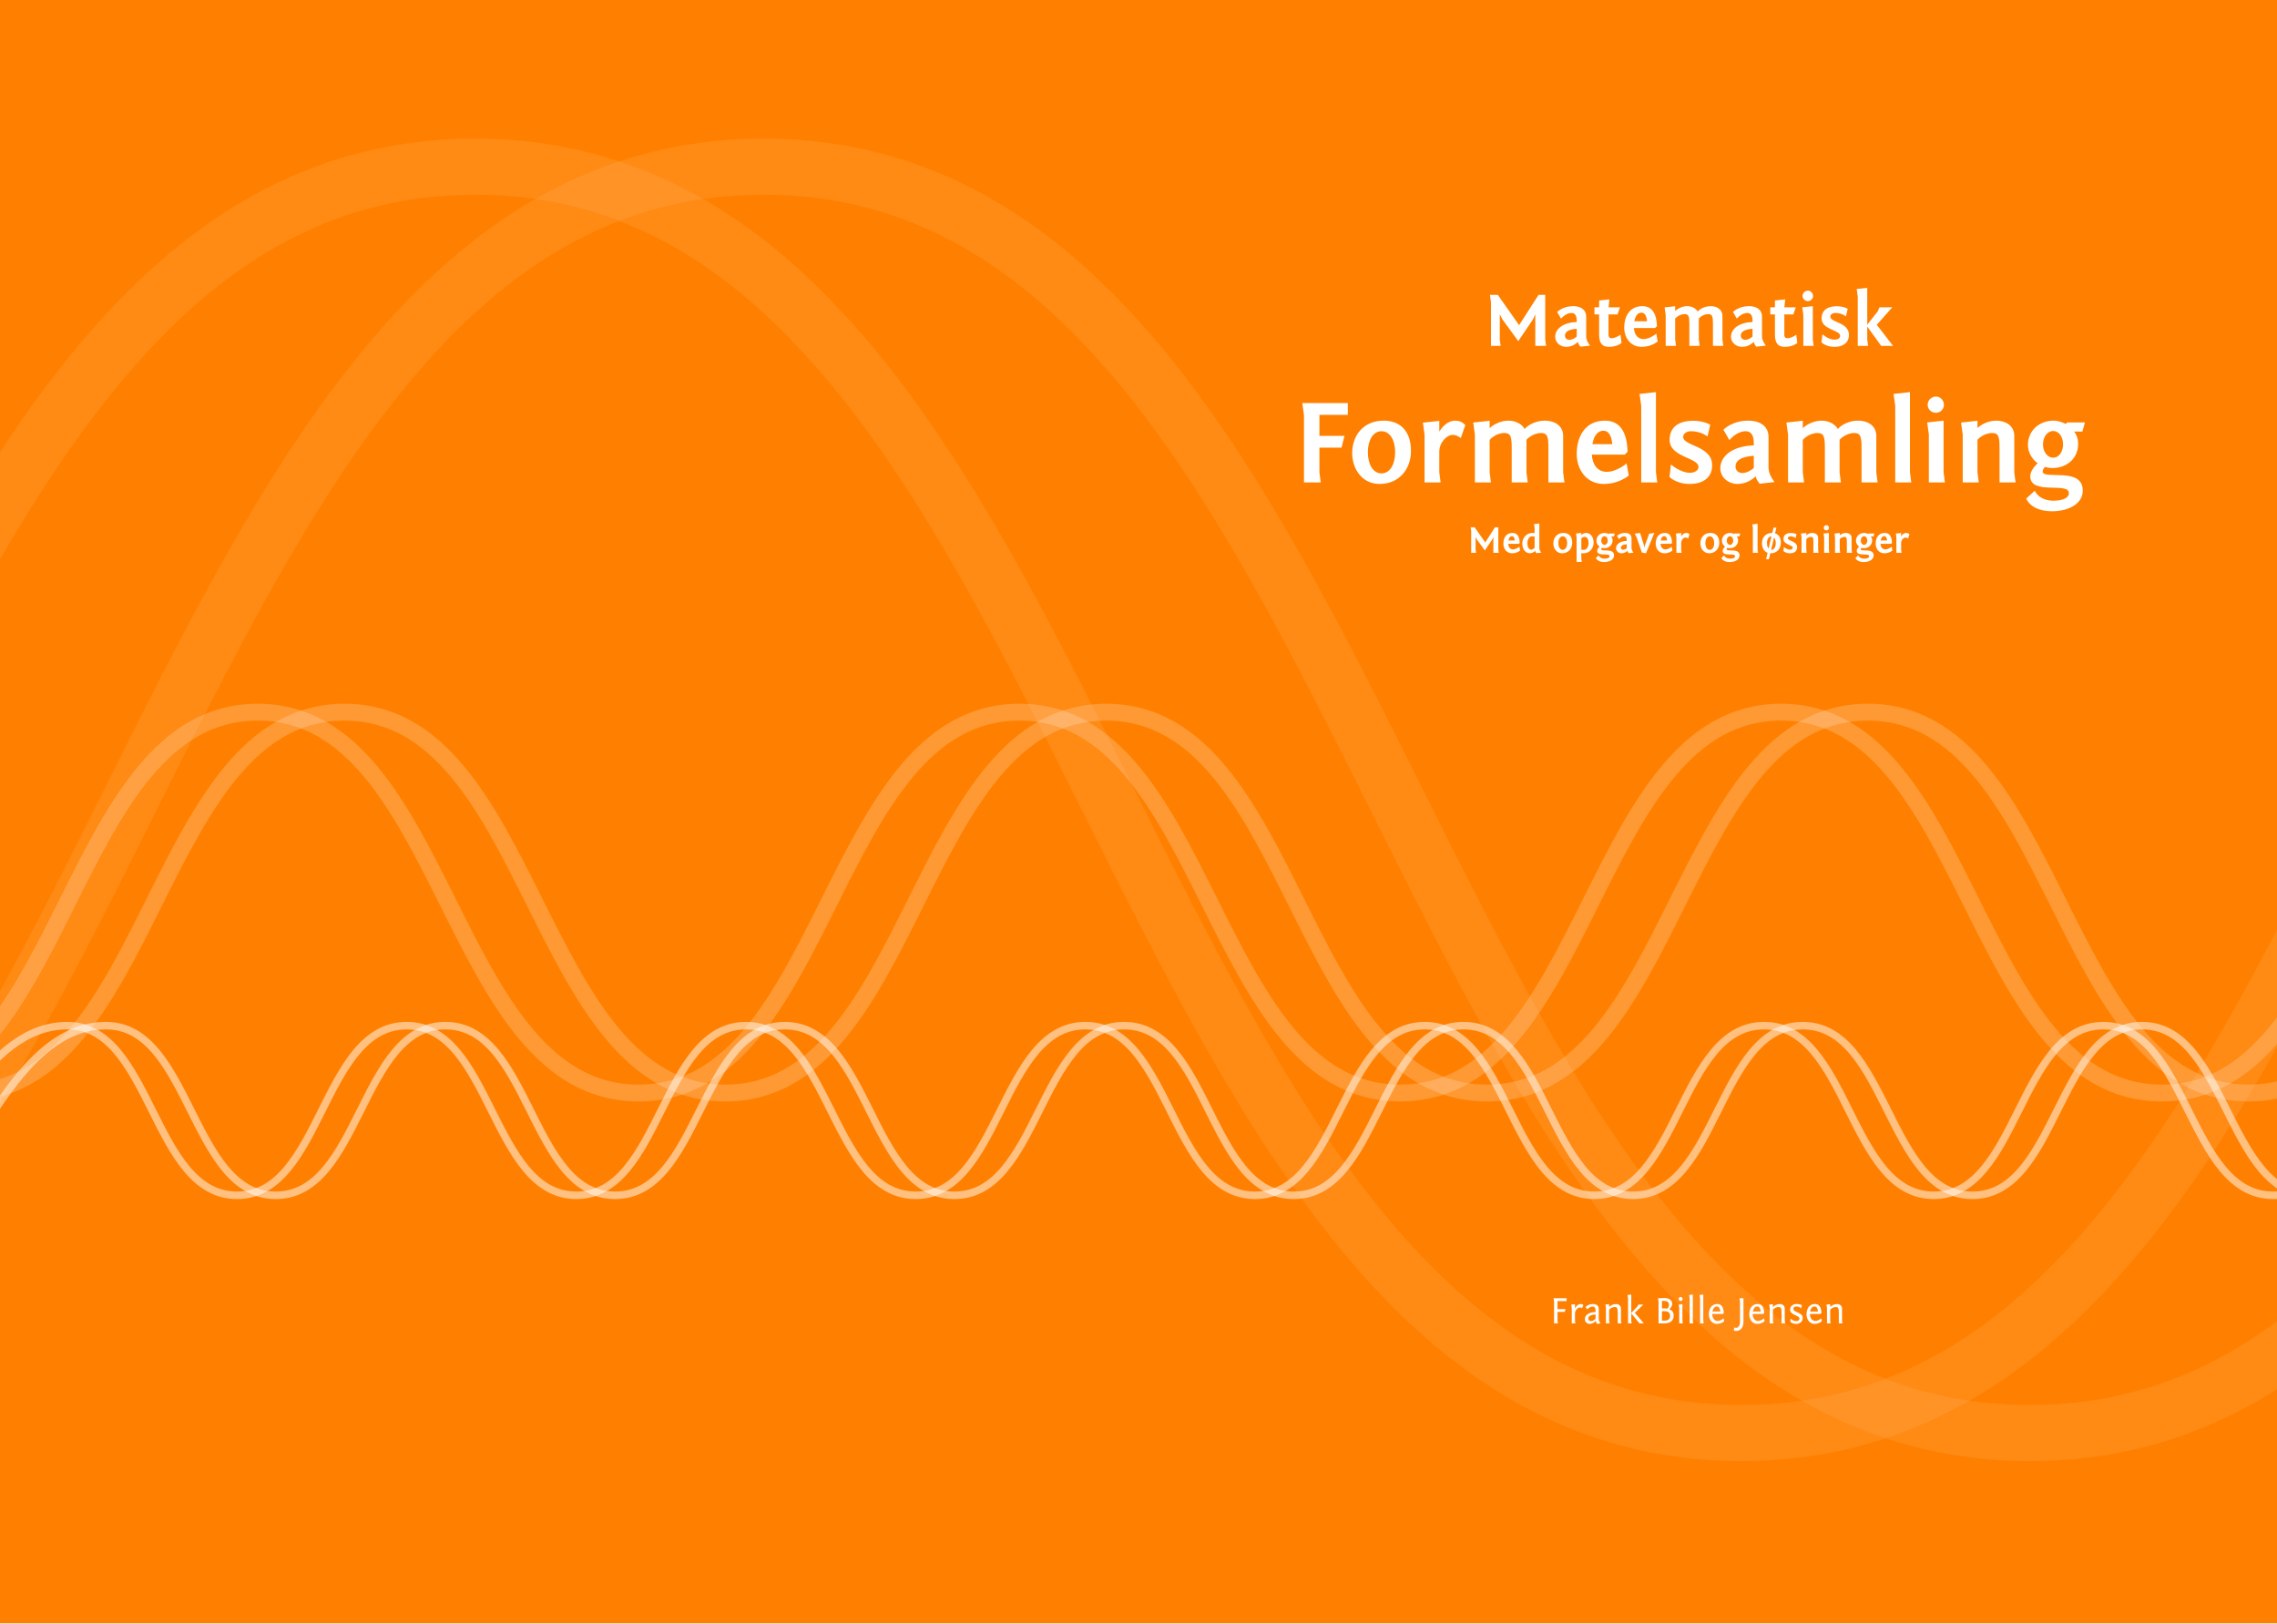
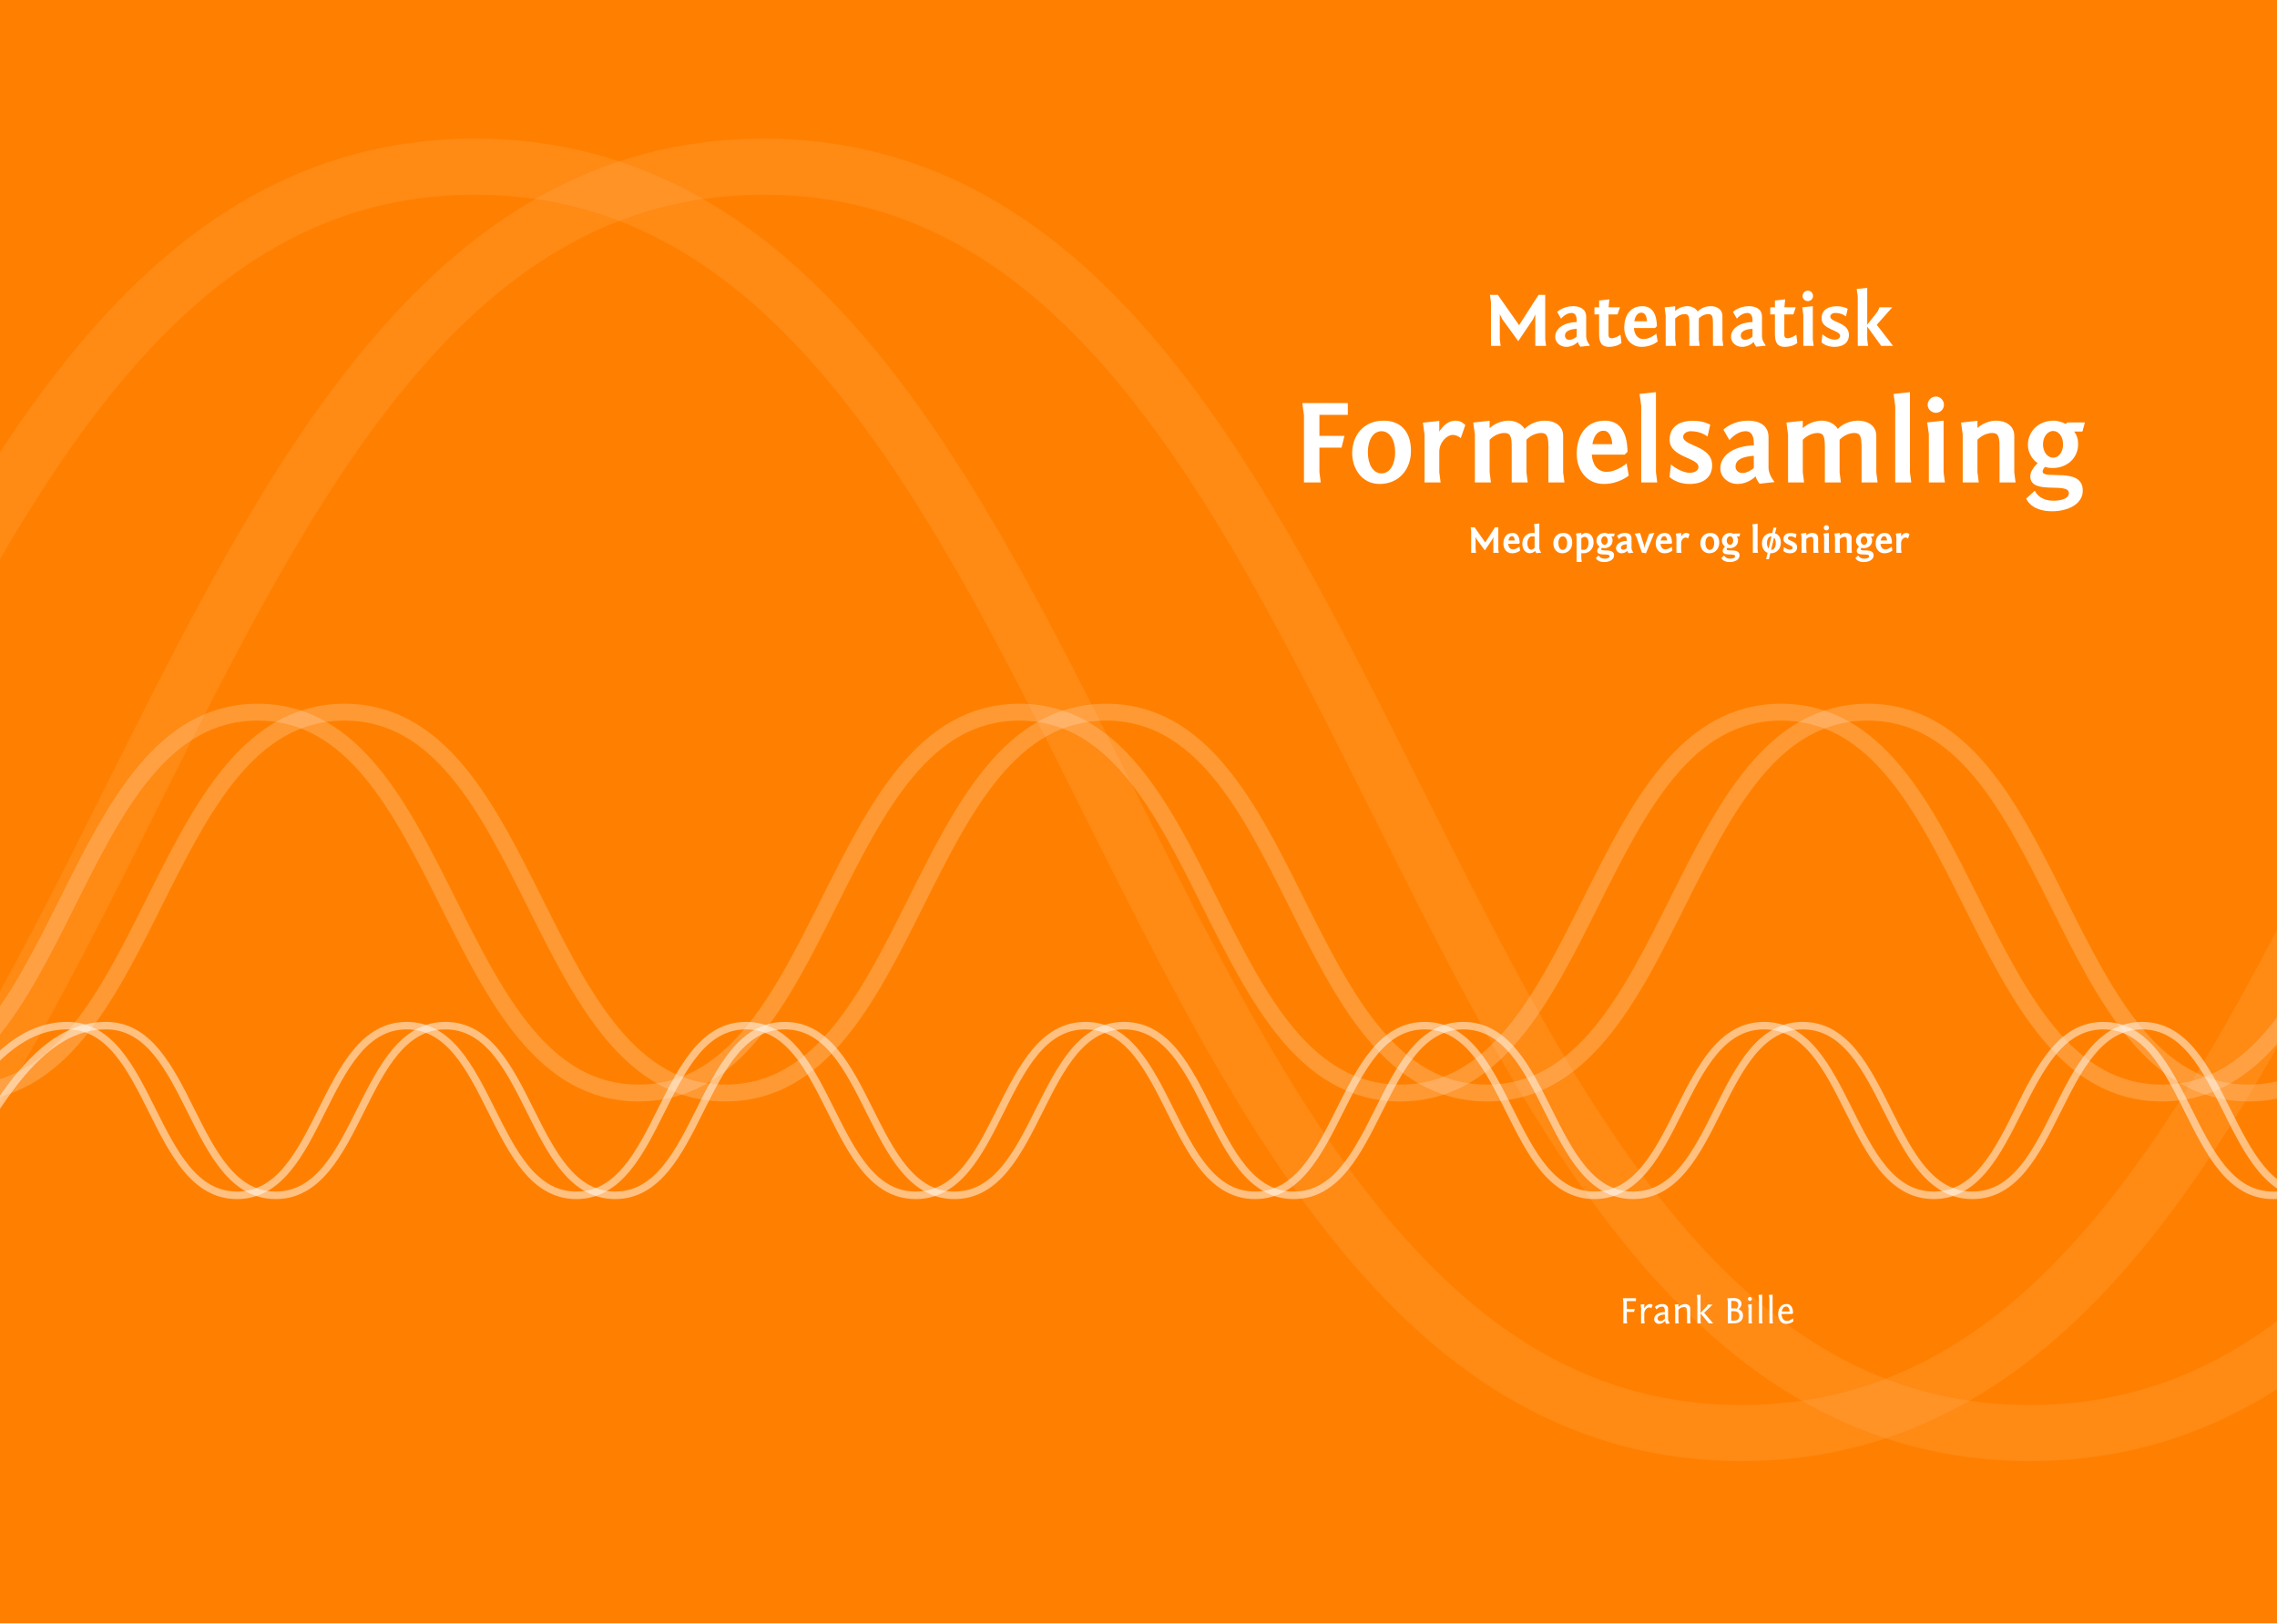
<svg xmlns="http://www.w3.org/2000/svg" width="1073.622" height="765.354" id="svg2" version="1.0">
  <defs id="defs4">
    <marker orient="auto" refY="0" refX="0" id="Arrow2Mend" style="overflow:visible">
      <path id="path3166" style="font-size:12px;fill-rule:evenodd;stroke-width:0.625;stroke-linejoin:round" d="M 8.719,4.034 L -2.207,0.016 L 8.719,-4.002 C 6.973,-1.63 6.983,1.616 8.719,4.034 z " transform="scale(-0.6,-0.6)" />
    </marker>
    <linearGradient id="linearGradient3147">
      <stop offset="0" style="stop-color:#ff8000;stop-opacity:1;" id="stop3149" />
      <stop offset="1" style="stop-color:#ff8000;stop-opacity:0;" id="stop3151" />
    </linearGradient>
    <linearGradient id="linearGradient3159">
      <stop offset="0" style="stop-color:#ff8000;stop-opacity:1;" id="stop3161" />
      <stop offset="1" style="stop-color:#ff8000;stop-opacity:0;" id="stop3163" />
    </linearGradient>
-     <filter x="-0.079" width="1.157" y="-0.253" height="1.506" id="filter9379">
-       <feGaussianBlur stdDeviation="12.279" id="feGaussianBlur9381" />
-     </filter>
  </defs>
  <g id="layer1">
    <rect style="fill:#ff8000;fill-opacity:1;stroke:none;stroke-width:1.641;stroke-linecap:round;stroke-miterlimit:4;stroke-dasharray:1.641, 3.282;stroke-dashoffset:0;stroke-opacity:0.502" transform="matrix(0,-1,1,0,0,0)" y="0" x="-765.354" height="1073.622" width="765.354" id="rect2174" />
    <rect style="fill:none;fill-opacity:1;stroke:none;stroke-width:5.65;stroke-linecap:round;stroke-miterlimit:4;stroke-dasharray:5.65, 11.3;stroke-dashoffset:0;stroke-opacity:0.502" y="10.63" x="538.243" height="742.663" width="524.75" id="rect3161" />
    <g id="g8244" transform="translate(-8.228347,-21.77165)">
      <path id="path6302" d="M -40,585.354 C -20,565.354 0,505.354 40,505.354 C 80,505.354 80,585.354 120,585.354 C 160,585.354 160,505.354 200,505.354 C 240,505.354 240,585.354 280,585.354 C 320,585.354 320,505.354 360,505.354 C 400,505.354 400,585.354 440,585.354 C 480,585.354 480,505.354 520,505.354 C 560,505.354 560,585.354 600,585.354 C 640,585.354 640,505.354 680,505.354 C 720,505.354 720,585.354 760,585.354 C 800,585.354 800,505.354 840,505.354 C 880,505.354 880,585.354 920,585.354 C 960,585.354 960,505.354 1000,505.354 C 1040,505.354 1040,585.354 1080,585.354 C 1120,585.354 1140,525.354 1160,505.354" style="fill:none;fill-rule:evenodd;stroke:#ffffff;stroke-width:3.543;stroke-linecap:round;stroke-linejoin:miter;stroke-miterlimit:4;stroke-dasharray:none;stroke-opacity:0.502" />
      <path style="fill:none;fill-rule:evenodd;stroke:#ffffff;stroke-width:3.543;stroke-linecap:round;stroke-linejoin:miter;stroke-miterlimit:4;stroke-dasharray:none;stroke-opacity:0.502" d="M -21.772,585.354 C -1.772,565.354 18.228,505.354 58.228,505.354 C 98.228,505.354 98.228,585.354 138.228,585.354 C 178.228,585.354 178.228,505.354 218.228,505.354 C 258.228,505.354 258.228,585.354 298.228,585.354 C 338.228,585.354 338.228,505.354 378.228,505.354 C 418.228,505.354 418.228,585.354 458.228,585.354 C 498.228,585.354 498.228,505.354 538.228,505.354 C 578.228,505.354 578.228,585.354 618.228,585.354 C 658.228,585.354 658.228,505.354 698.228,505.354 C 738.228,505.354 738.228,585.354 778.228,585.354 C 818.228,585.354 818.228,505.354 858.228,505.354 C 898.228,505.354 898.228,585.354 938.228,585.354 C 978.228,585.354 978.228,505.354 1018.228,505.354 C 1058.228,505.354 1058.228,585.354 1098.228,585.354 C 1138.228,585.354 1158.228,525.354 1178.228,505.354" id="path7273" />
    </g>
    <g transform="matrix(2.244584,0,0,2.244584,-686.5384,-798.5223)" id="g8248" style="stroke:#ffffff;stroke-opacity:0.2">
      <path style="fill:none;fill-rule:evenodd;stroke:#ffffff;stroke-width:3.543;stroke-linecap:round;stroke-linejoin:miter;stroke-miterlimit:4;stroke-dasharray:none;stroke-opacity:0.2" d="M -40,585.354 C -20,565.354 0,505.354 40,505.354 C 80,505.354 80,585.354 120,585.354 C 160,585.354 160,505.354 200,505.354 C 240,505.354 240,585.354 280,585.354 C 320,585.354 320,505.354 360,505.354 C 400,505.354 400,585.354 440,585.354 C 480,585.354 480,505.354 520,505.354 C 560,505.354 560,585.354 600,585.354 C 640,585.354 640,505.354 680,505.354 C 720,505.354 720,585.354 760,585.354 C 800,585.354 800,505.354 840,505.354 C 880,505.354 880,585.354 920,585.354 C 960,585.354 960,505.354 1000,505.354 C 1040,505.354 1040,585.354 1080,585.354 C 1120,585.354 1140,525.354 1160,505.354" id="path8250" />
      <path id="path8252" d="M -21.772,585.354 C -1.772,565.354 18.228,505.354 58.228,505.354 C 98.228,505.354 98.228,585.354 138.228,585.354 C 178.228,585.354 178.228,505.354 218.228,505.354 C 258.228,505.354 258.228,585.354 298.228,585.354 C 338.228,585.354 338.228,505.354 378.228,505.354 C 418.228,505.354 418.228,585.354 458.228,585.354 C 498.228,585.354 498.228,505.354 538.228,505.354 C 578.228,505.354 578.228,585.354 618.228,585.354 C 658.228,585.354 658.228,505.354 698.228,505.354 C 738.228,505.354 738.228,585.354 778.228,585.354 C 818.228,585.354 818.228,505.354 858.228,505.354 C 898.228,505.354 898.228,585.354 938.228,585.354 C 978.228,585.354 978.228,505.354 1018.228,505.354 C 1058.228,505.354 1058.228,585.354 1098.228,585.354 C 1138.228,585.354 1158.228,525.354 1178.228,505.354" style="fill:none;fill-rule:evenodd;stroke:#ffffff;stroke-width:3.543;stroke-linecap:round;stroke-linejoin:miter;stroke-miterlimit:4;stroke-dasharray:none;stroke-opacity:0.2" />
    </g>
    <g style="stroke:#ffffff;stroke-opacity:0.082" id="g8254" transform="matrix(7.463713,0,0,7.463713,-3657.181,-3693.242)">
      <path id="path8256" d="M -40,585.354 C -20,565.354 0,505.354 40,505.354 C 80,505.354 80,585.354 120,585.354 C 160,585.354 160,505.354 200,505.354 C 240,505.354 240,585.354 280,585.354 C 320,585.354 320,505.354 360,505.354 C 400,505.354 400,585.354 440,585.354 C 480,585.354 480,505.354 520,505.354 C 560,505.354 560,585.354 600,585.354 C 640,585.354 640,505.354 680,505.354 C 720,505.354 720,585.354 760,585.354 C 800,585.354 800,505.354 840,505.354 C 880,505.354 880,585.354 920,585.354 C 960,585.354 960,505.354 1000,505.354 C 1040,505.354 1040,585.354 1080,585.354 C 1120,585.354 1140,525.354 1160,505.354" style="fill:none;fill-rule:evenodd;stroke:#ffffff;stroke-width:3.543;stroke-linecap:round;stroke-linejoin:miter;stroke-miterlimit:4;stroke-dasharray:none;stroke-opacity:0.082" />
      <path style="fill:none;fill-rule:evenodd;stroke:#ffffff;stroke-width:3.543;stroke-linecap:round;stroke-linejoin:miter;stroke-miterlimit:4;stroke-dasharray:none;stroke-opacity:0.082" d="M -21.772,585.354 C -1.772,565.354 18.228,505.354 58.228,505.354 C 98.228,505.354 98.228,585.354 138.228,585.354 C 178.228,585.354 178.228,505.354 218.228,505.354 C 258.228,505.354 258.228,585.354 298.228,585.354 C 338.228,585.354 338.228,505.354 378.228,505.354 C 418.228,505.354 418.228,585.354 458.228,585.354 C 498.228,585.354 498.228,505.354 538.228,505.354 C 578.228,505.354 578.228,585.354 618.228,585.354 C 658.228,585.354 658.228,505.354 698.228,505.354 C 738.228,505.354 738.228,585.354 778.228,585.354 C 818.228,585.354 818.228,505.354 858.228,505.354 C 898.228,505.354 898.228,585.354 938.228,585.354 C 978.228,585.354 978.228,505.354 1018.228,505.354 C 1058.228,505.354 1058.228,585.354 1098.228,585.354 C 1138.228,585.354 1158.228,525.354 1178.228,505.354" id="path8258" />
    </g>
    <path style="font-size:12px;font-style:normal;font-weight:normal;text-align:center;text-anchor:middle;fill:#ffffff;fill-opacity:1;stroke:none;stroke-width:1px;stroke-linecap:butt;stroke-linejoin:miter;stroke-opacity:1;font-family:Bitstream Vera Sans" d="M 715.873,160.842 L 722.857,150.51 L 723.901,148.206 L 723.901,163.074 L 728.977,163.074 L 728.581,159.978 L 728.581,139.026 L 725.449,139.026 L 716.269,153.318 L 706.225,139.026 L 702.517,139.026 L 703.021,142.734 L 703.021,163.074 L 707.557,163.074 L 707.161,159.978 L 707.161,148.17 L 708.349,150.51 L 715.873,160.842 M 736.052,150.258 C 736.052,150.258 738.14,147.558 740.984,147.558 C 742.496,147.558 743.432,148.638 743.432,151.158 L 743.432,151.842 C 737.024,152.058 733.28,155.046 733.28,158.826 C 733.28,161.238 735.404,163.542 738.536,163.542 C 740.516,163.542 742.568,162.642 743.972,161.238 C 744.296,162.462 745.196,163.47 745.196,163.47 L 749.732,162.966 C 749.732,162.966 747.896,160.806 747.896,158.646 L 747.896,149.322 C 747.896,145.578 744.728,144.354 741.74,144.354 C 736.88,144.354 734.216,147.09 734.216,147.09 L 736.052,150.258 M 740.012,160.23 C 738.572,160.23 737.888,159.258 737.888,158.25 C 737.888,155.55 741.668,155.154 743.432,155.01 L 743.432,158.682 C 742.64,159.474 741.128,160.23 740.012,160.23 M 758.82,141.15 L 753.996,141.69 L 753.996,144.894 L 751.8,144.894 L 751.8,148.242 L 753.996,148.242 L 753.996,157.71 C 753.996,161.922 755.544,163.542 758.604,163.542 C 762.528,163.542 764.544,161.706 764.544,161.706 L 764.076,157.782 C 763.248,158.502 761.268,159.474 759.936,159.474 C 759.072,159.474 758.424,159.114 758.424,157.818 L 758.424,148.242 L 762.672,148.242 L 763.824,144.894 L 758.46,144.894 L 758.82,141.15 M 774.405,144.354 C 768.393,144.354 765.837,149.178 765.837,154.434 C 765.837,159.078 768.681,163.542 774.045,163.542 C 778.725,163.542 781.605,160.986 781.605,160.986 L 780.957,157.314 C 780.957,157.314 778.041,159.87 774.909,159.87 C 772.065,159.87 770.589,157.566 770.409,154.65 L 780.381,154.65 L 781.245,153.786 C 781.173,151.086 780.705,144.354 774.405,144.354 M 773.973,147.414 C 775.881,147.414 776.493,149.754 776.601,151.482 L 770.589,151.482 C 770.985,149.214 771.993,147.414 773.973,147.414 M 812.53,163.074 L 812.134,160.05 L 812.134,148.962 C 812.134,145.83 809.434,144.354 806.698,144.354 C 802.666,144.354 800.542,146.766 800.47,146.874 C 799.534,145.254 797.554,144.354 795.574,144.354 C 793.594,144.354 791.434,145.182 789.85,146.622 L 789.85,144.39 L 784.882,144.93 L 785.386,148.566 L 785.386,163.074 L 790.246,163.074 L 789.85,159.978 L 789.85,150.186 C 789.85,150.186 791.614,148.098 794.35,148.098 C 796.186,148.098 796.546,149.178 796.546,152.562 L 796.546,163.074 L 801.406,163.074 L 801.01,160.05 L 801.01,150.15 C 801.01,150.15 802.81,148.098 805.474,148.098 C 807.31,148.098 807.67,149.178 807.67,152.562 L 807.67,163.074 L 812.53,163.074 M 818.951,150.258 C 818.951,150.258 821.039,147.558 823.883,147.558 C 825.395,147.558 826.331,148.638 826.331,151.158 L 826.331,151.842 C 819.923,152.058 816.179,155.046 816.179,158.826 C 816.179,161.238 818.303,163.542 821.435,163.542 C 823.415,163.542 825.467,162.642 826.871,161.238 C 827.195,162.462 828.095,163.47 828.095,163.47 L 832.631,162.966 C 832.631,162.966 830.795,160.806 830.795,158.646 L 830.795,149.322 C 830.795,145.578 827.627,144.354 824.639,144.354 C 819.779,144.354 817.115,147.09 817.115,147.09 L 818.951,150.258 M 822.911,160.23 C 821.471,160.23 820.787,159.258 820.787,158.25 C 820.787,155.55 824.567,155.154 826.331,155.01 L 826.331,158.682 C 825.539,159.474 824.027,160.23 822.911,160.23 M 841.718,141.15 L 836.894,141.69 L 836.894,144.894 L 834.698,144.894 L 834.698,148.242 L 836.894,148.242 L 836.894,157.71 C 836.894,161.922 838.442,163.542 841.502,163.542 C 845.426,163.542 847.442,161.706 847.442,161.706 L 846.974,157.782 C 846.146,158.502 844.166,159.474 842.834,159.474 C 841.97,159.474 841.322,159.114 841.322,157.818 L 841.322,148.242 L 845.57,148.242 L 846.722,144.894 L 841.358,144.894 L 841.718,141.15 M 854.747,144.354 L 849.779,144.894 L 850.283,148.53 L 850.283,163.074 L 855.143,163.074 L 854.747,159.978 L 854.747,144.354 M 849.923,139.566 C 849.923,140.898 851.075,141.978 852.443,141.978 C 853.739,141.978 854.855,140.898 854.855,139.566 C 854.855,138.162 853.739,137.046 852.443,137.046 C 851.075,137.046 849.923,138.162 849.923,139.566 M 858.858,161.418 C 858.858,161.418 860.874,163.542 864.978,163.542 C 869.082,163.542 871.782,161.562 871.782,157.89 C 871.782,151.842 862.998,152.166 862.998,149.25 C 862.998,148.278 864.078,147.558 865.302,147.558 C 868.578,147.558 870.378,149.178 870.378,149.178 L 871.206,145.578 C 871.206,145.578 869.226,144.39 866.058,144.39 C 862.386,144.39 858.894,145.758 858.894,150.186 C 858.894,155.478 867.642,155.55 867.642,158.358 C 867.642,159.582 866.31,160.158 865.014,160.158 C 862.206,160.158 859.29,157.638 859.29,157.638 L 858.858,161.418 M 880.413,135.714 L 875.445,136.254 L 875.949,139.89 L 875.949,163.074 L 880.809,163.074 L 880.413,159.978 L 880.413,153.966 L 887.001,163.074 L 892.581,163.074 L 884.913,153.138 L 892.221,144.894 L 886.209,144.894 L 885.345,146.838 L 880.413,153.102 L 880.413,135.714 M 614.836,195.813 L 614.836,227.453 L 622.732,227.453 L 622.116,222.637 L 622.116,211.045 L 632.532,211.045 L 633.932,205.501 L 622.116,205.501 L 622.116,195.589 L 635.5,195.589 L 635.5,190.045 L 614.052,190.045 L 614.836,195.813 M 665.278,212.669 C 665.278,202.757 659.734,198.333 652.398,198.333 C 642.878,198.333 637.558,205.333 637.558,213.677 C 637.558,220.733 641.982,228.181 650.494,228.181 C 659.846,228.181 665.278,221.013 665.278,212.669 M 644.95,213.229 C 644.95,207.629 647.358,203.317 651.39,203.317 C 655.422,203.317 657.83,207.629 657.83,213.229 C 657.83,218.829 655.422,223.197 651.39,223.197 C 647.358,223.197 644.95,218.829 644.95,213.229 M 690.898,200.405 C 689.554,199.005 687.986,198.333 686.25,198.333 C 681.378,198.333 678.634,203.541 678.634,203.541 L 678.634,198.445 L 670.906,199.285 L 671.69,204.941 L 671.69,227.453 L 679.25,227.453 L 678.634,222.637 L 678.634,213.005 C 678.634,208.637 682.106,205.053 685.018,205.053 C 687.146,205.053 688.77,206.565 688.77,206.565 L 690.898,200.405 M 737.648,227.453 L 737.032,222.749 L 737.032,205.501 C 737.032,200.629 732.832,198.333 728.576,198.333 C 722.304,198.333 719,202.085 718.888,202.253 C 717.432,199.733 714.352,198.333 711.272,198.333 C 708.192,198.333 704.832,199.621 702.368,201.861 L 702.368,198.389 L 694.64,199.229 L 695.424,204.885 L 695.424,227.453 L 702.984,227.453 L 702.368,222.637 L 702.368,207.405 C 702.368,207.405 705.112,204.157 709.368,204.157 C 712.224,204.157 712.784,205.837 712.784,211.101 L 712.784,227.453 L 720.344,227.453 L 719.728,222.749 L 719.728,207.349 C 719.728,207.349 722.528,204.157 726.672,204.157 C 729.528,204.157 730.088,205.837 730.088,211.101 L 730.088,227.453 L 737.648,227.453 M 756.763,198.333 C 747.412,198.333 743.435,205.837 743.435,214.013 C 743.435,221.237 747.86,228.181 756.203,228.181 C 763.483,228.181 767.963,224.205 767.963,224.205 L 766.955,218.493 C 766.955,218.493 762.419,222.469 757.547,222.469 C 753.124,222.469 750.827,218.885 750.547,214.349 L 766.059,214.349 L 767.403,213.005 C 767.291,208.805 766.563,198.333 756.763,198.333 M 756.091,203.093 C 759.059,203.093 760.011,206.733 760.179,209.421 L 750.827,209.421 C 751.443,205.893 753.011,203.093 756.091,203.093 M 780.79,184.893 L 773.062,185.733 L 773.846,191.389 L 773.846,227.453 L 781.406,227.453 L 780.79,222.637 L 780.79,184.893 M 787.183,224.877 C 787.183,224.877 790.319,228.181 796.703,228.181 C 803.087,228.181 807.287,225.101 807.287,219.389 C 807.287,209.981 793.623,210.485 793.623,205.949 C 793.623,204.437 795.303,203.317 797.207,203.317 C 802.303,203.317 805.103,205.837 805.103,205.837 L 806.391,200.237 C 806.391,200.237 803.311,198.389 798.383,198.389 C 792.671,198.389 787.239,200.517 787.239,207.405 C 787.239,215.637 800.847,215.749 800.847,220.117 C 800.847,222.021 798.775,222.917 796.759,222.917 C 792.391,222.917 787.855,218.997 787.855,218.997 L 787.183,224.877 M 815.448,207.517 C 815.448,207.517 818.696,203.317 823.12,203.317 C 825.472,203.317 826.928,204.997 826.928,208.917 L 826.928,209.981 C 816.96,210.317 811.136,214.965 811.136,220.845 C 811.136,224.597 814.44,228.181 819.312,228.181 C 822.392,228.181 825.584,226.781 827.768,224.597 C 828.272,226.501 829.672,228.069 829.672,228.069 L 836.728,227.285 C 836.728,227.285 833.872,223.925 833.872,220.565 L 833.872,206.061 C 833.872,200.237 828.944,198.333 824.296,198.333 C 816.736,198.333 812.592,202.589 812.592,202.589 L 815.448,207.517 M 821.608,223.029 C 819.368,223.029 818.304,221.517 818.304,219.949 C 818.304,215.749 824.184,215.133 826.928,214.909 L 826.928,220.621 C 825.696,221.853 823.344,223.029 821.608,223.029 M 885.304,227.453 L 884.688,222.749 L 884.688,205.501 C 884.688,200.629 880.488,198.333 876.232,198.333 C 869.961,198.333 866.656,202.085 866.544,202.253 C 865.088,199.733 862.008,198.333 858.928,198.333 C 855.848,198.333 852.488,199.621 850.024,201.861 L 850.024,198.389 L 842.296,199.229 L 843.08,204.885 L 843.08,227.453 L 850.64,227.453 L 850.024,222.637 L 850.024,207.405 C 850.024,207.405 852.769,204.157 857.024,204.157 C 859.88,204.157 860.44,205.837 860.44,211.101 L 860.44,227.453 L 868,227.453 L 867.384,222.749 L 867.384,207.349 C 867.384,207.349 870.184,204.157 874.328,204.157 C 877.184,204.157 877.744,205.837 877.744,211.101 L 877.744,227.453 L 885.304,227.453 M 900.556,184.893 L 892.828,185.733 L 893.612,191.389 L 893.612,227.453 L 901.172,227.453 L 900.556,222.637 L 900.556,184.893 M 916.412,198.333 L 908.684,199.173 L 909.468,204.829 L 909.468,227.453 L 917.028,227.453 L 916.412,222.637 L 916.412,198.333 M 908.908,190.885 C 908.908,192.957 910.701,194.637 912.828,194.637 C 914.844,194.637 916.58,192.957 916.58,190.885 C 916.58,188.701 914.844,186.965 912.828,186.965 C 910.701,186.965 908.908,188.701 908.908,190.885 M 950.36,227.453 L 949.744,222.749 L 949.744,205.501 C 949.744,200.629 945.544,198.333 941.288,198.333 C 938.208,198.333 934.848,199.565 932.384,201.805 L 932.384,198.389 L 924.656,199.229 L 925.44,204.885 L 925.44,227.453 L 933,227.453 L 932.384,222.637 L 932.384,207.349 C 932.384,207.349 935.128,204.157 939.384,204.157 C 942.24,204.157 942.8,205.837 942.8,211.101 L 942.8,227.453 L 950.36,227.453 M 967.762,220.677 C 974.594,220.677 979.858,216.029 979.858,209.365 C 979.858,207.181 979.298,205.165 977.954,203.485 L 981.874,203.485 L 983.05,199.173 L 974.874,199.173 L 973.866,199.901 C 973.362,199.453 970.674,198.333 968.378,198.333 C 961.266,198.333 956.17,203.261 956.17,209.813 C 956.17,213.341 958.298,216.757 960.762,218.381 C 959.026,220.117 957.29,222.301 957.29,224.541 C 957.29,233.669 975.49,227.061 975.49,232.493 C 975.49,235.237 971.514,236.077 968.266,236.077 C 961.21,236.077 959.418,231.373 959.418,231.373 L 955.386,235.069 C 955.386,235.069 957.402,241.061 967.65,241.061 C 974.65,241.061 982.042,237.925 982.042,231.317 C 982.042,219.837 963.114,226.501 963.114,222.301 C 963.114,221.629 963.562,220.845 964.29,220.117 C 964.29,220.117 965.466,220.677 967.762,220.677 M 963.282,209.533 C 963.282,205.725 965.578,203.205 968.098,203.205 C 970.618,203.205 972.746,205.725 972.746,209.533 C 972.746,213.285 970.618,215.805 968.098,215.805 C 965.578,215.805 963.282,213.285 963.282,209.533 M 700.111,259.518 L 703.603,254.352 L 704.125,253.2 L 704.125,260.634 L 706.663,260.634 L 706.465,259.086 L 706.465,248.61 L 704.899,248.61 L 700.309,255.756 L 695.287,248.61 L 693.433,248.61 L 693.685,250.464 L 693.685,260.634 L 695.953,260.634 L 695.755,259.086 L 695.755,253.182 L 696.349,254.352 L 700.111,259.518 M 713.135,251.274 C 710.129,251.274 708.851,253.686 708.851,256.314 C 708.851,258.636 710.273,260.868 712.955,260.868 C 715.295,260.868 716.735,259.59 716.735,259.59 L 716.411,257.754 C 716.411,257.754 714.953,259.032 713.387,259.032 C 711.965,259.032 711.227,257.88 711.137,256.422 L 716.123,256.422 L 716.555,255.99 C 716.519,254.64 716.285,251.274 713.135,251.274 M 712.919,252.804 C 713.873,252.804 714.179,253.974 714.233,254.838 L 711.227,254.838 C 711.425,253.704 711.929,252.804 712.919,252.804 M 725.808,246.828 L 723.324,247.098 L 723.576,248.916 L 723.576,251.364 C 723.576,251.364 722.838,251.274 722.532,251.274 C 719.724,251.274 717.78,253.578 717.78,256.26 C 717.78,259.248 719.454,260.85 721.38,260.85 C 722.19,260.85 723.288,260.364 723.846,259.752 C 724.062,260.436 724.458,260.814 724.458,260.814 L 726.726,260.562 C 726.726,260.562 725.808,259.482 725.808,258.402 L 725.808,246.828 M 721.956,259.176 C 720.984,259.176 720.174,258.06 720.174,256.098 C 720.174,254.298 721.11,252.876 722.244,252.876 C 722.946,252.876 723.576,252.984 723.576,252.984 L 723.576,258.33 C 723.018,258.816 722.424,259.176 721.956,259.176 M 741.315,255.882 C 741.315,252.696 739.533,251.274 737.175,251.274 C 734.115,251.274 732.405,253.524 732.405,256.206 C 732.405,258.474 733.827,260.868 736.563,260.868 C 739.569,260.868 741.315,258.564 741.315,255.882 M 734.781,256.062 C 734.781,254.262 735.555,252.876 736.851,252.876 C 738.147,252.876 738.921,254.262 738.921,256.062 C 738.921,257.862 738.147,259.266 736.851,259.266 C 735.555,259.266 734.781,257.862 734.781,256.062 M 743.376,264.954 L 745.806,264.954 L 745.608,263.406 L 745.608,260.796 C 745.968,260.832 746.346,260.868 746.652,260.868 C 749.46,260.868 751.404,258.564 751.404,255.882 C 751.404,252.894 749.73,251.274 747.804,251.274 C 747.084,251.274 746.328,251.616 745.608,252.282 L 745.608,251.274 L 743.124,251.544 L 743.376,253.362 L 743.376,264.954 M 747.228,253.128 C 748.2,253.128 749.01,254.082 749.01,256.044 C 749.01,257.844 748.074,259.248 746.94,259.248 C 746.238,259.248 745.608,259.176 745.608,259.176 L 745.608,253.884 C 745.608,253.884 746.22,253.128 747.228,253.128 M 756.452,258.456 C 758.648,258.456 760.34,256.962 760.34,254.82 C 760.34,254.118 760.16,253.47 759.728,252.93 L 760.988,252.93 L 761.366,251.544 L 758.738,251.544 L 758.414,251.778 C 758.252,251.634 757.388,251.274 756.65,251.274 C 754.364,251.274 752.726,252.858 752.726,254.964 C 752.726,256.098 753.41,257.196 754.202,257.718 C 753.644,258.276 753.086,258.978 753.086,259.698 C 753.086,262.632 758.936,260.508 758.936,262.254 C 758.936,263.136 757.658,263.406 756.614,263.406 C 754.346,263.406 753.77,261.894 753.77,261.894 L 752.474,263.082 C 752.474,263.082 753.122,265.008 756.416,265.008 C 758.666,265.008 761.042,264 761.042,261.876 C 761.042,258.186 754.958,260.328 754.958,258.978 C 754.958,258.762 755.102,258.51 755.336,258.276 C 755.336,258.276 755.714,258.456 756.452,258.456 M 755.012,254.874 C 755.012,253.65 755.75,252.84 756.56,252.84 C 757.37,252.84 758.054,253.65 758.054,254.874 C 758.054,256.08 757.37,256.89 756.56,256.89 C 755.75,256.89 755.012,256.08 755.012,254.874 M 763.357,254.226 C 763.357,254.226 764.401,252.876 765.823,252.876 C 766.579,252.876 767.047,253.416 767.047,254.676 L 767.047,255.018 C 763.843,255.126 761.971,256.62 761.971,258.51 C 761.971,259.716 763.033,260.868 764.599,260.868 C 765.589,260.868 766.615,260.418 767.317,259.716 C 767.479,260.328 767.929,260.832 767.929,260.832 L 770.197,260.58 C 770.197,260.58 769.279,259.5 769.279,258.42 L 769.279,253.758 C 769.279,251.886 767.695,251.274 766.201,251.274 C 763.771,251.274 762.439,252.642 762.439,252.642 L 763.357,254.226 M 765.337,259.212 C 764.617,259.212 764.275,258.726 764.275,258.222 C 764.275,256.872 766.165,256.674 767.047,256.602 L 767.047,258.438 C 766.651,258.834 765.895,259.212 765.337,259.212 M 780.015,251.292 L 777.621,251.634 L 775.623,257.088 L 775.335,258.294 L 775.137,257.088 L 773.301,251.292 L 770.781,251.616 L 771.663,253.29 L 774.147,260.526 L 776.091,260.868 L 780.015,251.292 M 784.959,251.274 C 781.953,251.274 780.675,253.686 780.675,256.314 C 780.675,258.636 782.097,260.868 784.779,260.868 C 787.119,260.868 788.559,259.59 788.559,259.59 L 788.235,257.754 C 788.235,257.754 786.777,259.032 785.211,259.032 C 783.789,259.032 783.051,257.88 782.961,256.422 L 787.947,256.422 L 788.379,255.99 C 788.343,254.64 788.109,251.274 784.959,251.274 M 784.743,252.804 C 785.697,252.804 786.003,253.974 786.057,254.838 L 783.051,254.838 C 783.249,253.704 783.753,252.804 784.743,252.804 M 796.624,251.94 C 796.192,251.49 795.688,251.274 795.13,251.274 C 793.564,251.274 792.682,252.948 792.682,252.948 L 792.682,251.31 L 790.198,251.58 L 790.45,253.398 L 790.45,260.634 L 792.88,260.634 L 792.682,259.086 L 792.682,255.99 C 792.682,254.586 793.798,253.434 794.734,253.434 C 795.418,253.434 795.94,253.92 795.94,253.92 L 796.624,251.94 M 810.643,255.882 C 810.643,252.696 808.861,251.274 806.503,251.274 C 803.443,251.274 801.733,253.524 801.733,256.206 C 801.733,258.474 803.155,260.868 805.891,260.868 C 808.897,260.868 810.643,258.564 810.643,255.882 M 804.109,256.062 C 804.109,254.262 804.883,252.876 806.179,252.876 C 807.475,252.876 808.249,254.262 808.249,256.062 C 808.249,257.862 807.475,259.266 806.179,259.266 C 804.883,259.266 804.109,257.862 804.109,256.062 M 815.62,258.456 C 817.816,258.456 819.508,256.962 819.508,254.82 C 819.508,254.118 819.328,253.47 818.896,252.93 L 820.156,252.93 L 820.534,251.544 L 817.906,251.544 L 817.582,251.778 C 817.42,251.634 816.556,251.274 815.818,251.274 C 813.532,251.274 811.894,252.858 811.894,254.964 C 811.894,256.098 812.578,257.196 813.37,257.718 C 812.812,258.276 812.254,258.978 812.254,259.698 C 812.254,262.632 818.104,260.508 818.104,262.254 C 818.104,263.136 816.826,263.406 815.782,263.406 C 813.514,263.406 812.938,261.894 812.938,261.894 L 811.642,263.082 C 811.642,263.082 812.29,265.008 815.584,265.008 C 817.834,265.008 820.21,264 820.21,261.876 C 820.21,258.186 814.126,260.328 814.126,258.978 C 814.126,258.762 814.27,258.51 814.504,258.276 C 814.504,258.276 814.882,258.456 815.62,258.456 M 814.18,254.874 C 814.18,253.65 814.918,252.84 815.728,252.84 C 816.538,252.84 817.222,253.65 817.222,254.874 C 817.222,256.08 816.538,256.89 815.728,256.89 C 814.918,256.89 814.18,256.08 814.18,254.874 M 828.717,246.954 L 826.233,247.224 L 826.485,249.042 L 826.485,260.634 L 828.915,260.634 L 828.717,259.086 L 828.717,246.954 M 837.594,248.79 L 836.226,248.79 L 835.632,251.274 L 835.542,251.274 C 832.59,251.274 830.772,253.326 830.772,256.224 C 830.772,256.494 830.826,259.734 833.436,260.634 L 832.734,263.64 L 834.048,263.64 L 834.714,260.85 C 834.786,260.85 834.858,260.868 834.93,260.868 C 837.936,260.868 839.682,258.564 839.682,255.882 C 839.682,253.38 838.566,251.958 836.946,251.472 L 837.594,248.79 M 837.288,256.062 C 837.288,257.862 836.514,259.266 835.218,259.266 L 835.092,259.266 L 836.478,253.452 C 837,254.028 837.288,254.964 837.288,256.062 M 833.148,256.062 C 833.148,254.262 833.922,252.876 835.218,252.876 L 835.254,252.876 L 833.904,258.636 C 833.418,258.06 833.148,257.142 833.148,256.062 M 840.897,259.806 C 840.897,259.806 841.905,260.868 843.957,260.868 C 846.009,260.868 847.359,259.878 847.359,258.042 C 847.359,255.018 842.967,255.18 842.967,253.722 C 842.967,253.236 843.507,252.876 844.119,252.876 C 845.757,252.876 846.657,253.686 846.657,253.686 L 847.071,251.886 C 847.071,251.886 846.081,251.292 844.497,251.292 C 842.661,251.292 840.915,251.976 840.915,254.19 C 840.915,256.836 845.289,256.872 845.289,258.276 C 845.289,258.888 844.623,259.176 843.975,259.176 C 842.571,259.176 841.113,257.916 841.113,257.916 L 840.897,259.806 M 857.452,260.634 L 857.254,259.122 L 857.254,253.578 C 857.254,252.012 855.904,251.274 854.536,251.274 C 853.546,251.274 852.466,251.67 851.674,252.39 L 851.674,251.292 L 849.19,251.562 L 849.442,253.38 L 849.442,260.634 L 851.872,260.634 L 851.674,259.086 L 851.674,254.172 C 851.674,254.172 852.556,253.146 853.924,253.146 C 854.842,253.146 855.022,253.686 855.022,255.378 L 855.022,260.634 L 857.452,260.634 M 862.325,251.274 L 859.841,251.544 L 860.093,253.362 L 860.093,260.634 L 862.523,260.634 L 862.325,259.086 L 862.325,251.274 M 859.913,248.88 C 859.913,249.546 860.489,250.086 861.173,250.086 C 861.821,250.086 862.379,249.546 862.379,248.88 C 862.379,248.178 861.821,247.62 861.173,247.62 C 860.489,247.62 859.913,248.178 859.913,248.88 M 873.237,260.634 L 873.039,259.122 L 873.039,253.578 C 873.039,252.012 871.689,251.274 870.321,251.274 C 869.331,251.274 868.251,251.67 867.459,252.39 L 867.459,251.292 L 864.975,251.562 L 865.227,253.38 L 865.227,260.634 L 867.657,260.634 L 867.459,259.086 L 867.459,254.172 C 867.459,254.172 868.341,253.146 869.709,253.146 C 870.627,253.146 870.807,253.686 870.807,255.378 L 870.807,260.634 L 873.237,260.634 M 878.831,258.456 C 881.027,258.456 882.719,256.962 882.719,254.82 C 882.719,254.118 882.539,253.47 882.107,252.93 L 883.367,252.93 L 883.745,251.544 L 881.117,251.544 L 880.793,251.778 C 880.631,251.634 879.767,251.274 879.029,251.274 C 876.743,251.274 875.105,252.858 875.105,254.964 C 875.105,256.098 875.789,257.196 876.581,257.718 C 876.023,258.276 875.465,258.978 875.465,259.698 C 875.465,262.632 881.315,260.508 881.315,262.254 C 881.315,263.136 880.037,263.406 878.993,263.406 C 876.725,263.406 876.149,261.894 876.149,261.894 L 874.853,263.082 C 874.853,263.082 875.501,265.008 878.795,265.008 C 881.045,265.008 883.421,264 883.421,261.876 C 883.421,258.186 877.337,260.328 877.337,258.978 C 877.337,258.762 877.481,258.51 877.715,258.276 C 877.715,258.276 878.093,258.456 878.831,258.456 M 877.391,254.874 C 877.391,253.65 878.129,252.84 878.939,252.84 C 879.749,252.84 880.433,253.65 880.433,254.874 C 880.433,256.08 879.749,256.89 878.939,256.89 C 878.129,256.89 877.391,256.08 877.391,254.874 M 888.67,251.274 C 885.664,251.274 884.386,253.686 884.386,256.314 C 884.386,258.636 885.808,260.868 888.49,260.868 C 890.83,260.868 892.27,259.59 892.27,259.59 L 891.946,257.754 C 891.946,257.754 890.488,259.032 888.922,259.032 C 887.5,259.032 886.762,257.88 886.672,256.422 L 891.658,256.422 L 892.09,255.99 C 892.054,254.64 891.82,251.274 888.67,251.274 M 888.454,252.804 C 889.408,252.804 889.714,253.974 889.768,254.838 L 886.762,254.838 C 886.96,253.704 887.464,252.804 888.454,252.804 M 900.335,251.94 C 899.903,251.49 899.399,251.274 898.841,251.274 C 897.275,251.274 896.393,252.948 896.393,252.948 L 896.393,251.31 L 893.909,251.58 L 894.161,253.398 L 894.161,260.634 L 896.591,260.634 L 896.393,259.086 L 896.393,255.99 C 896.393,254.586 897.509,253.434 898.445,253.434 C 899.129,253.434 899.651,253.92 899.651,253.92 L 900.335,251.94" id="text9301" />
-     <path style="font-size:12px;font-style:normal;font-weight:normal;fill:#ffffff;fill-opacity:1;stroke:none;stroke-width:1px;stroke-linecap:butt;stroke-linejoin:miter;stroke-opacity:1;font-family:Fontin Sans" d="M 732.757,613.775 L 732.757,623.963 L 734.557,623.963 L 734.377,622.613 L 734.377,618.563 L 737.779,618.563 L 738.139,617.231 L 734.377,617.231 L 734.377,613.451 L 738.679,613.451 L 738.679,612.119 L 732.523,612.119 L 732.757,613.775 M 746.554,615.341 C 746.23,614.999 745.834,614.837 745.42,614.837 C 743.782,614.837 742.954,616.277 742.612,616.889 L 742.612,614.909 L 740.866,615.107 L 741.1,616.763 L 741.1,623.963 L 742.792,623.963 L 742.612,622.613 L 742.612,619.373 C 742.612,617.771 743.872,616.439 745.024,616.439 C 745.276,616.439 745.654,616.565 745.942,616.817 L 746.554,615.341 M 748.42,617.411 C 748.42,617.411 749.32,616.061 750.976,616.061 C 751.714,616.061 752.326,616.547 752.326,617.987 L 752.326,618.635 C 749.356,618.635 747.268,619.967 747.268,621.965 C 747.268,623.297 748.366,624.197 749.59,624.197 C 750.706,624.197 751.966,623.459 752.452,622.721 C 752.47,623.513 752.974,624.197 752.974,624.197 L 754.648,623.963 C 754.648,623.963 753.838,623.009 753.838,621.929 L 753.838,617.159 C 753.838,615.467 752.542,614.855 751.138,614.855 C 748.762,614.855 747.61,616.241 747.61,616.241 L 748.42,617.411 M 750.256,622.901 C 749.302,622.901 748.888,622.271 748.888,621.695 C 748.888,619.859 751.858,619.805 752.326,619.787 L 752.326,621.785 C 751.966,622.199 751.048,622.901 750.256,622.901 M 764.473,623.963 L 764.293,622.649 L 764.293,616.979 C 764.293,615.539 763.123,614.855 761.935,614.855 C 760.747,614.855 759.469,615.431 758.713,616.259 L 758.713,614.909 L 756.967,615.107 L 757.201,616.763 L 757.201,623.963 L 758.893,623.963 L 758.713,622.613 L 758.713,617.591 C 758.713,617.591 759.577,616.259 761.467,616.259 C 762.583,616.259 762.781,617.069 762.781,618.779 L 762.781,623.963 L 764.473,623.963 M 775.095,623.963 L 770.829,618.995 L 774.825,615.107 L 772.539,615.107 L 772.053,615.989 L 769.155,619.067 L 769.155,610.373 L 767.409,610.571 L 767.643,612.227 L 767.643,623.963 L 769.335,623.963 L 769.155,622.613 L 769.155,619.265 L 773.043,623.963 L 775.095,623.963 M 783.631,613.379 C 783.901,613.361 784.171,613.343 784.405,613.343 C 786.151,613.343 786.925,613.937 786.925,615.197 C 786.925,615.989 786.547,616.601 786.241,617.015 C 786.205,617.015 785.611,616.889 784.927,616.889 L 783.631,616.889 L 783.631,613.379 M 781.777,612.119 L 782.011,613.775 L 782.011,623.963 L 784.729,623.963 C 788.005,623.963 789.157,622.217 789.157,620.291 C 789.157,618.581 788.293,617.843 787.123,617.303 C 787.591,616.835 788.473,615.827 788.473,614.837 C 788.473,612.965 786.871,611.957 784.621,612.029 L 781.777,612.119 M 783.631,618.221 L 784.657,618.221 C 786.493,618.221 787.447,618.815 787.447,620.453 C 787.447,621.551 786.871,622.667 784.945,622.667 L 783.631,622.667 L 783.631,618.221 M 791.49,612.425 C 791.49,612.929 791.904,613.397 792.426,613.397 C 792.912,613.397 793.344,612.929 793.344,612.425 C 793.344,611.921 792.912,611.489 792.426,611.489 C 791.904,611.489 791.49,611.921 791.49,612.425 M 793.272,614.909 L 791.526,615.107 L 791.76,616.763 L 791.76,623.963 L 793.452,623.963 L 793.272,622.613 L 793.272,614.909 M 798.194,610.373 L 796.448,610.571 L 796.682,612.227 L 796.682,623.963 L 798.374,623.963 L 798.194,622.613 L 798.194,610.373 M 803.116,610.373 L 801.37,610.571 L 801.604,612.227 L 801.604,623.963 L 803.296,623.963 L 803.116,622.613 L 803.116,610.373 M 809.711,614.837 C 806.957,614.837 805.733,617.159 805.733,619.697 C 805.733,621.929 807.083,624.197 809.441,624.197 C 811.673,624.197 812.951,622.955 812.951,622.955 L 812.699,621.587 C 812.699,621.587 811.403,622.811 809.873,622.811 C 808.127,622.811 807.371,621.155 807.335,619.535 L 812.357,619.535 L 812.771,619.067 C 812.735,617.951 812.519,614.837 809.711,614.837 M 809.495,616.007 C 810.737,616.007 811.079,617.447 811.133,618.383 L 807.425,618.383 C 807.677,617.087 808.271,616.007 809.495,616.007 M 822.054,612.119 L 820.2,612.119 L 820.434,613.775 L 820.434,623.279 C 820.434,624.791 819.696,626.087 818.526,626.087 C 818.238,626.087 817.95,625.997 817.644,625.853 L 817.554,627.437 C 817.914,627.509 818.238,627.545 818.526,627.545 C 820.992,627.545 822.054,625.493 822.054,623.279 L 822.054,612.119 M 828.766,614.837 C 826.012,614.837 824.788,617.159 824.788,619.697 C 824.788,621.929 826.138,624.197 828.496,624.197 C 830.728,624.197 832.006,622.955 832.006,622.955 L 831.754,621.587 C 831.754,621.587 830.458,622.811 828.928,622.811 C 827.182,622.811 826.426,621.155 826.39,619.535 L 831.412,619.535 L 831.826,619.067 C 831.79,617.951 831.574,614.837 828.766,614.837 M 828.55,616.007 C 829.792,616.007 830.134,617.447 830.188,618.383 L 826.48,618.383 C 826.732,617.087 827.326,616.007 828.55,616.007 M 841.712,623.963 L 841.532,622.649 L 841.532,616.979 C 841.532,615.539 840.361,614.855 839.173,614.855 C 837.986,614.855 836.707,615.431 835.952,616.259 L 835.952,614.909 L 834.206,615.107 L 834.439,616.763 L 834.439,623.963 L 836.131,623.963 L 835.952,622.613 L 835.952,617.591 C 835.952,617.591 836.816,616.259 838.706,616.259 C 839.822,616.259 840.019,617.069 840.019,618.779 L 840.019,623.963 L 841.712,623.963 M 844.143,623.153 C 844.143,623.153 845.007,624.197 846.843,624.197 C 848.751,624.197 849.975,623.063 849.975,621.461 C 849.975,618.563 845.583,618.977 845.583,617.051 C 845.583,616.457 846.177,615.989 846.915,615.989 C 847.581,615.989 848.517,616.169 849.219,616.889 L 849.651,615.449 C 849.201,615.179 848.445,614.837 847.059,614.837 C 845.367,614.837 844.053,615.863 844.053,617.483 C 844.053,620.165 848.445,620.075 848.445,621.695 C 848.445,622.595 847.725,622.901 846.861,622.901 C 845.331,622.901 844.305,621.695 844.305,621.695 L 844.143,623.153 M 855.766,614.837 C 853.012,614.837 851.788,617.159 851.788,619.697 C 851.788,621.929 853.138,624.197 855.496,624.197 C 857.728,624.197 859.006,622.955 859.006,622.955 L 858.754,621.587 C 858.754,621.587 857.458,622.811 855.928,622.811 C 854.182,622.811 853.426,621.155 853.39,619.535 L 858.412,619.535 L 858.826,619.067 C 858.79,617.951 858.574,614.837 855.766,614.837 M 855.55,616.007 C 856.792,616.007 857.134,617.447 857.188,618.383 L 853.48,618.383 C 853.732,617.087 854.326,616.007 855.55,616.007 M 868.712,623.963 L 868.532,622.649 L 868.532,616.979 C 868.532,615.539 867.362,614.855 866.174,614.855 C 864.986,614.855 863.708,615.431 862.952,616.259 L 862.952,614.909 L 861.206,615.107 L 861.44,616.763 L 861.44,623.963 L 863.132,623.963 L 862.952,622.613 L 862.952,617.591 C 862.952,617.591 863.816,616.259 865.706,616.259 C 866.822,616.259 867.02,617.069 867.02,618.779 L 867.02,623.963 L 868.712,623.963" id="text9385" />
+     <path style="font-size:12px;font-style:normal;font-weight:normal;fill:#ffffff;fill-opacity:1;stroke:none;font-family:Fontin Sans" d="m 765.435,613.775 0,10.188 1.8,0 -0.18,-1.35 0,-4.05 3.402,0 0.36,-1.332 -3.762,0 0,-3.78 4.302,0 0,-1.332 -6.156,0 0.234,1.656 m 13.796,1.566 c -0.324,-0.342 -0.72,-0.504 -1.134,-0.504 -1.638,0 -2.466,1.44 -2.808,2.052 l 0,-1.98 -1.746,0.198 0.234,1.656 0,7.2 1.692,0 -0.18,-1.35 0,-3.24 c 0,-1.602 1.26,-2.934 2.412,-2.934 0.252,0 0.63,0.126 0.918,0.378 l 0.612,-1.476 m 1.866,2.07 c 0,0 0.9,-1.35 2.556,-1.35 0.738,0 1.35,0.486 1.35,1.926 l 0,0.648 c -2.97,0 -5.058,1.332 -5.058,3.33 0,1.332 1.098,2.232 2.322,2.232 1.116,0 2.376,-0.738 2.862,-1.476 0.018,0.792 0.522,1.476 0.522,1.476 l 1.674,-0.234 c 0,0 -0.81,-0.954 -0.81,-2.034 l 0,-4.77 c 0,-1.692 -1.296,-2.304 -2.7,-2.304 -2.376,0 -3.528,1.386 -3.528,1.386 l 0.81,1.17 m 1.836,5.49 c -0.954,0 -1.368,-0.63 -1.368,-1.206 0,-1.836 2.97,-1.89 3.438,-1.908 l 0,1.998 c -0.36,0.414 -1.278,1.116 -2.07,1.116 m 14.217,1.062 -0.18,-1.314 0,-5.67 c 0,-1.44 -1.17,-2.124 -2.358,-2.124 -1.188,0 -2.466,0.576 -3.222,1.404 l 0,-1.35 -1.746,0.198 0.234,1.656 0,7.2 1.692,0 -0.18,-1.35 0,-5.022 c 0,0 0.864,-1.332 2.754,-1.332 1.116,0 1.314,0.81 1.314,2.52 l 0,5.184 1.692,0 m 10.621,0 -4.266,-4.968 3.996,-3.888 -2.286,0 -0.486,0.882 -2.898,3.078 0,-8.694 -1.746,0.198 0.234,1.656 0,11.736 1.692,0 -0.18,-1.35 0,-3.348 3.888,4.698 2.052,0 m 8.537,-10.584 c 0.27,-0.018 0.54,-0.036 0.774,-0.036 1.746,0 2.52,0.594 2.52,1.854 0,0.792 -0.378,1.404 -0.684,1.818 -0.036,0 -0.63,-0.126 -1.314,-0.126 l -1.296,0 0,-3.51 m -1.854,-1.26 0.234,1.656 0,10.188 2.718,0 c 3.276,0 4.428,-1.746 4.428,-3.672 0,-1.71 -0.864,-2.448 -2.034,-2.988 0.468,-0.468 1.35,-1.476 1.35,-2.466 0,-1.872 -1.602,-2.88 -3.852,-2.808 l -2.844,0.09 m 1.854,6.102 1.026,0 c 1.836,0 2.79,0.594 2.79,2.232 0,1.098 -0.576,2.214 -2.502,2.214 l -1.314,0 0,-4.446 m 7.859,-5.796 c 0,0.504 0.414,0.972 0.936,0.972 0.486,0 0.918,-0.468 0.918,-0.972 0,-0.504 -0.432,-0.936 -0.918,-0.936 -0.522,0 -0.936,0.432 -0.936,0.936 m 1.782,2.484 -1.746,0.198 0.234,1.656 0,7.2 1.692,0 -0.18,-1.35 0,-7.704 m 4.922,-4.536 -1.746,0.198 0.234,1.656 0,11.736 1.692,0 -0.18,-1.35 0,-12.24 m 4.922,0 -1.746,0.198 0.234,1.656 0,11.736 1.692,0 -0.18,-1.35 0,-12.24 m 6.596,4.464 c -2.754,0 -3.978,2.322 -3.978,4.86 0,2.232 1.35,4.5 3.708,4.5 2.232,0 3.51,-1.242 3.51,-1.242 l -0.252,-1.368 c 0,0 -1.296,1.224 -2.826,1.224 -1.746,0 -2.502,-1.656 -2.538,-3.276 l 5.022,0 0.414,-0.468 c -0.036,-1.116 -0.252,-4.23 -3.06,-4.23 m -0.216,1.17 c 1.242,0 1.584,1.44 1.638,2.376 l -3.708,0 c 0.252,-1.296 0.846,-2.376 2.07,-2.376" id="text9385" />
  </g>
</svg>
